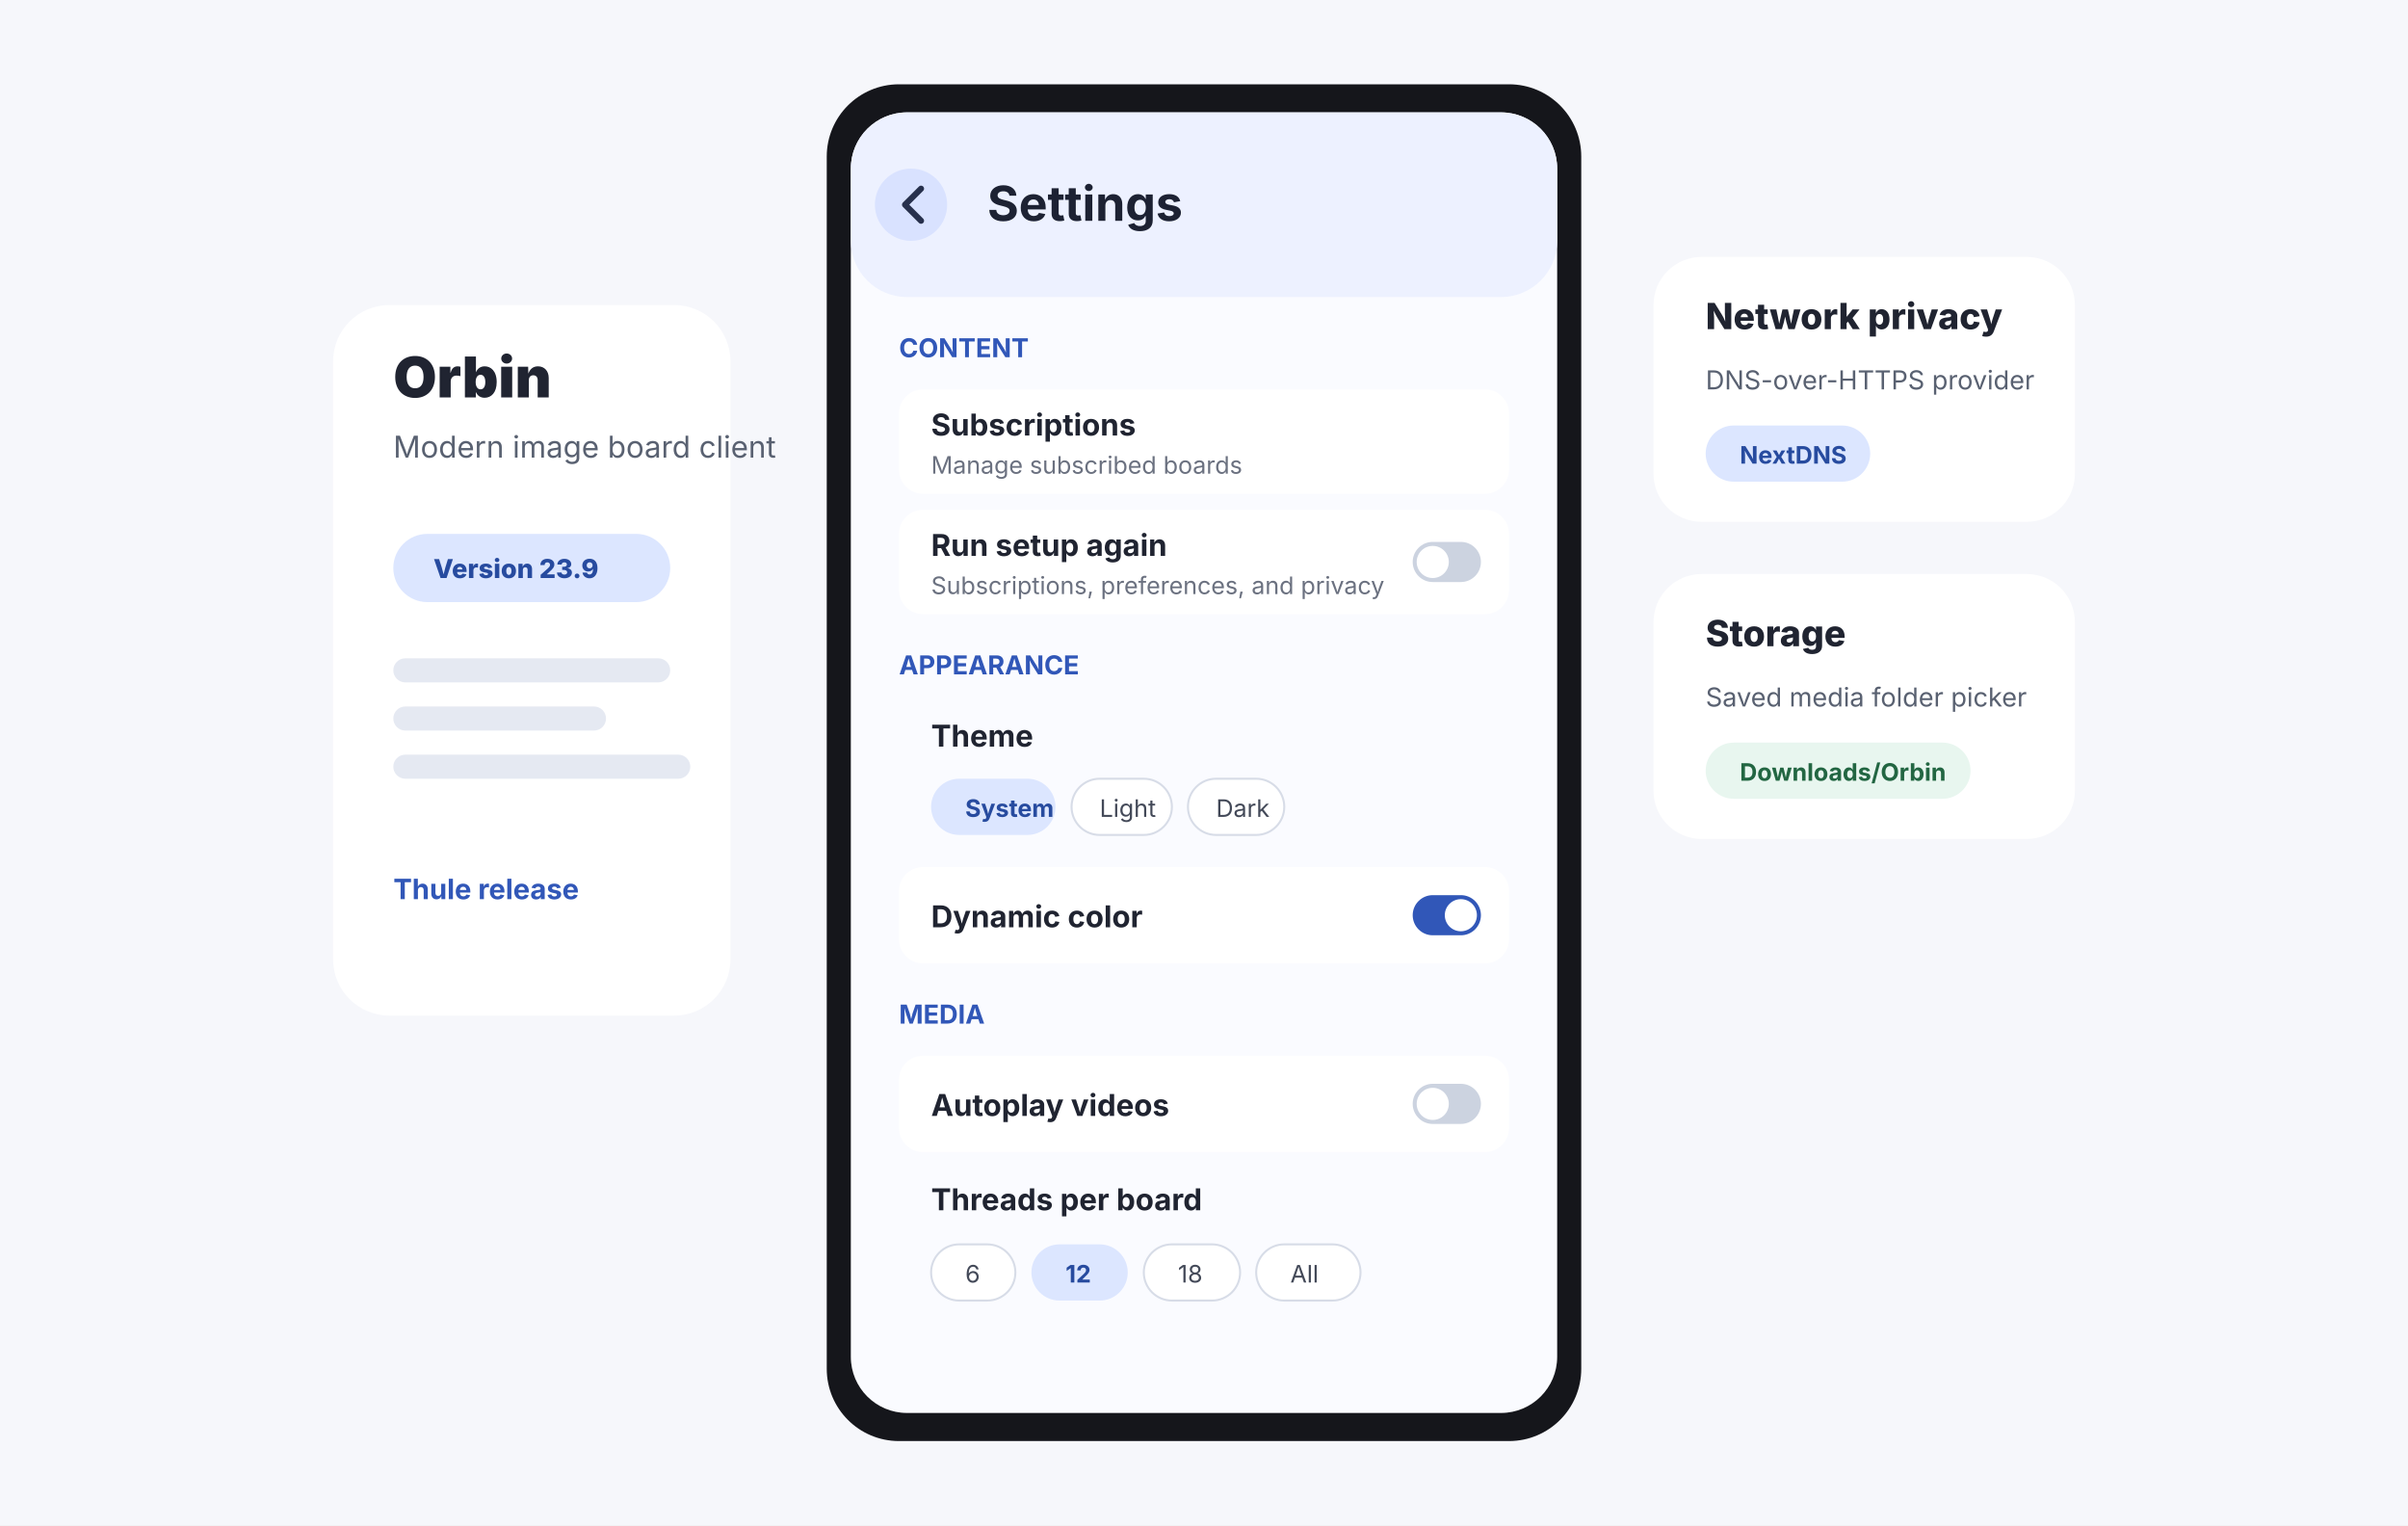
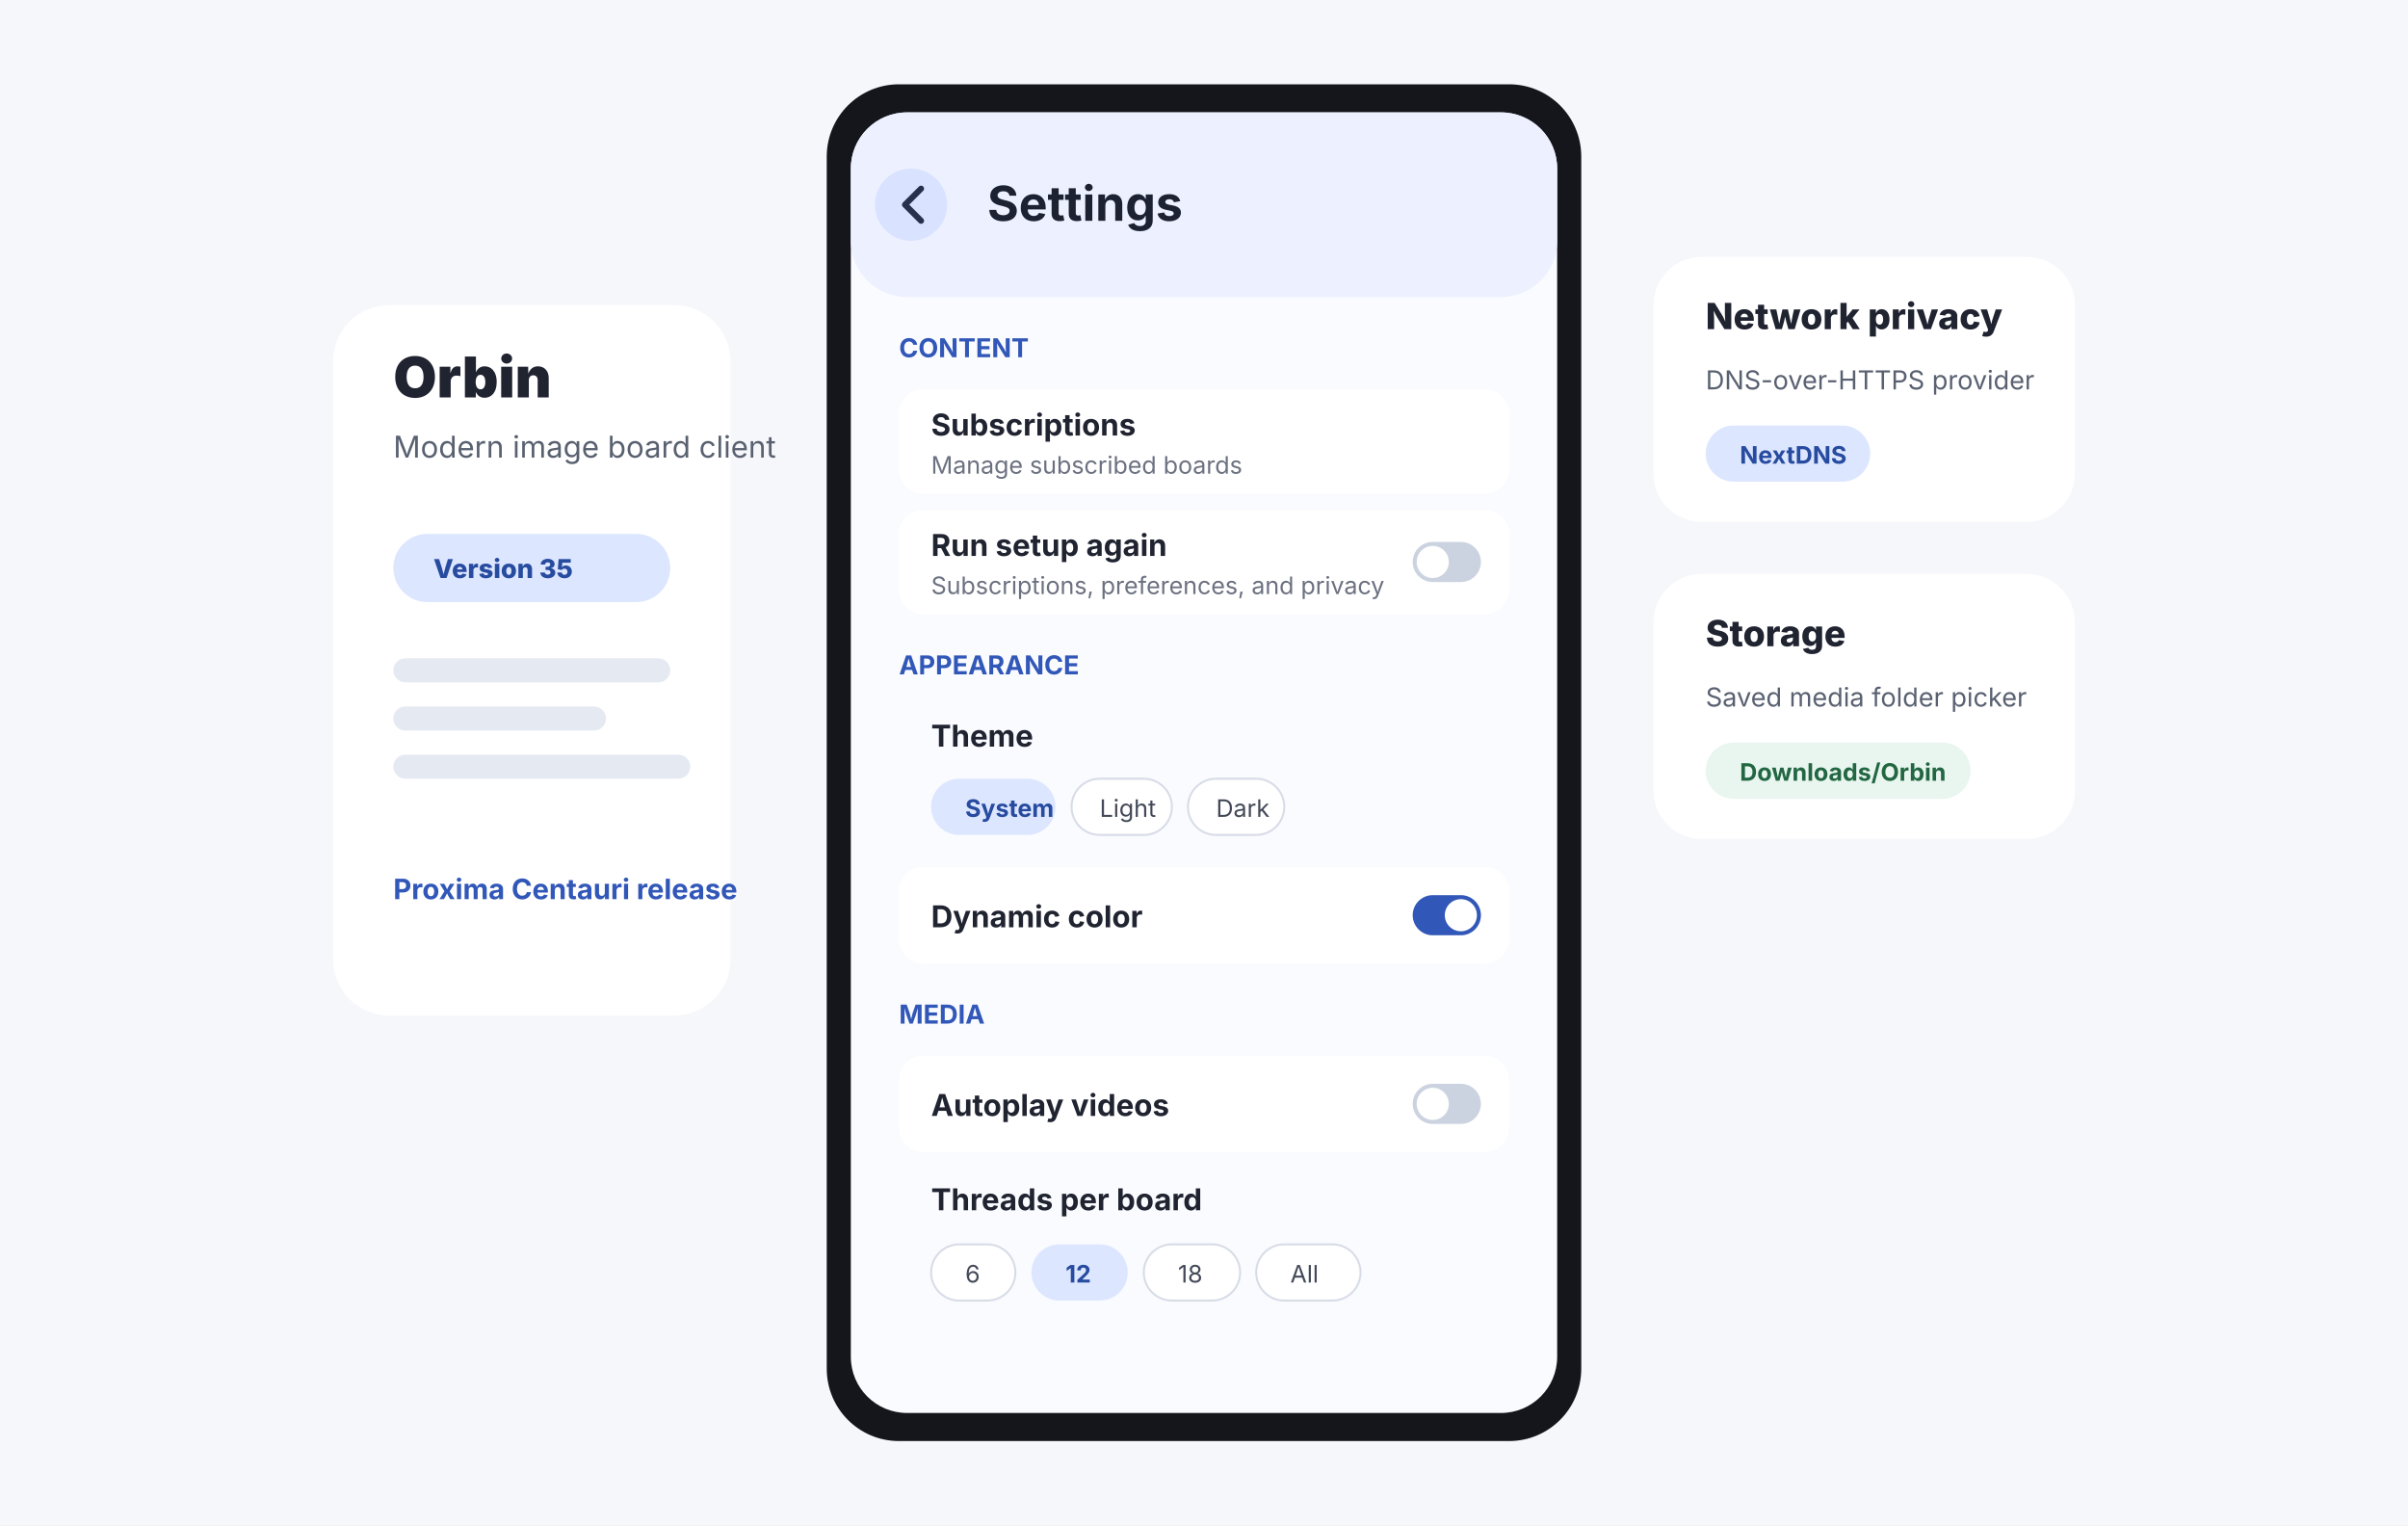
<svg xmlns="http://www.w3.org/2000/svg" width="1200" height="760" viewBox="0 0 1200 760" fill="none" role="img" aria-labelledby="title desc">
  <rect width="1200" height="760" fill="#F6F7FB" />
  <rect x="412" y="42" width="376" height="676" rx="36" fill="#15161B" />
  <rect x="424" y="56" width="352" height="648" rx="28" fill="#FAFBFF" />
  <rect x="424" y="56" width="352" height="92" rx="28" fill="#EDF1FF" />
  <circle cx="454" cy="102" r="18" fill="#D9E2FF" />
  <path d="M459 94L451 102L459 110" stroke="#27304D" stroke-width="3" stroke-linecap="round" stroke-linejoin="round" />
  <text x="492" y="110" font-family="Inter, Arial, sans-serif" font-size="24" font-weight="700" fill="#1D2233">Settings</text>
  <text x="448" y="178" font-family="Inter, Arial, sans-serif" font-size="13" font-weight="700" fill="#3157B8">CONTENT</text>
  <rect x="448" y="194" width="304" height="52" rx="12" fill="#FFFFFF" />
  <text x="464" y="217" font-family="Inter, Arial, sans-serif" font-size="15" font-weight="700" fill="#202431">Subscriptions</text>
  <text x="464" y="236" font-family="Inter, Arial, sans-serif" font-size="12" fill="#6B7180">Manage subscribed boards</text>
  <rect x="448" y="254" width="304" height="52" rx="12" fill="#FFFFFF" />
  <text x="464" y="277" font-family="Inter, Arial, sans-serif" font-size="15" font-weight="700" fill="#202431">Run setup again</text>
  <text x="464" y="296" font-family="Inter, Arial, sans-serif" font-size="12" fill="#6B7180">Subscriptions, preferences, and privacy</text>
  <rect x="704" y="270" width="34" height="20" rx="10" fill="#CCD3E0" />
  <circle cx="714" cy="280" r="8" fill="#FFFFFF" />
  <text x="448" y="336" font-family="Inter, Arial, sans-serif" font-size="13" font-weight="700" fill="#3157B8">APPEARANCE</text>
  <text x="464" y="372" font-family="Inter, Arial, sans-serif" font-size="15" font-weight="700" fill="#202431">Theme</text>
  <rect x="464" y="388" width="62" height="28" rx="14" fill="#DCE6FF" />
  <text x="481" y="407" font-family="Inter, Arial, sans-serif" font-size="12" font-weight="700" fill="#274B9F">System</text>
  <rect x="534" y="388" width="50" height="28" rx="14" fill="#FFFFFF" stroke="#D7DCE7" />
  <text x="548" y="407" font-family="Inter, Arial, sans-serif" font-size="12" fill="#434958">Light</text>
  <rect x="592" y="388" width="48" height="28" rx="14" fill="#FFFFFF" stroke="#D7DCE7" />
  <text x="606" y="407" font-family="Inter, Arial, sans-serif" font-size="12" fill="#434958">Dark</text>
  <rect x="448" y="432" width="304" height="48" rx="12" fill="#FFFFFF" />
  <text x="464" y="462" font-family="Inter, Arial, sans-serif" font-size="15" font-weight="700" fill="#202431">Dynamic color</text>
  <rect x="704" y="446" width="34" height="20" rx="10" fill="#3157B8" />
  <circle cx="728" cy="456" r="8" fill="#FFFFFF" />
  <text x="448" y="510" font-family="Inter, Arial, sans-serif" font-size="13" font-weight="700" fill="#3157B8">MEDIA</text>
  <rect x="448" y="526" width="304" height="48" rx="12" fill="#FFFFFF" />
  <text x="464" y="556" font-family="Inter, Arial, sans-serif" font-size="15" font-weight="700" fill="#202431">Autoplay videos</text>
  <rect x="704" y="540" width="34" height="20" rx="10" fill="#CCD3E0" />
  <circle cx="714" cy="550" r="8" fill="#FFFFFF" />
  <text x="464" y="603" font-family="Inter, Arial, sans-serif" font-size="15" font-weight="700" fill="#202431">Threads per board</text>
  <rect x="464" y="620" width="42" height="28" rx="14" fill="#FFFFFF" stroke="#D7DCE7" />
  <text x="481" y="639" font-family="Inter, Arial, sans-serif" font-size="12" fill="#434958">6</text>
  <rect x="514" y="620" width="48" height="28" rx="14" fill="#DCE6FF" />
  <text x="531" y="639" font-family="Inter, Arial, sans-serif" font-size="12" font-weight="700" fill="#274B9F">12</text>
  <rect x="570" y="620" width="48" height="28" rx="14" fill="#FFFFFF" stroke="#D7DCE7" />
  <text x="587" y="639" font-family="Inter, Arial, sans-serif" font-size="12" fill="#434958">18</text>
  <rect x="626" y="620" width="52" height="28" rx="14" fill="#FFFFFF" stroke="#D7DCE7" />
  <text x="643" y="639" font-family="Inter, Arial, sans-serif" font-size="12" fill="#434958">All</text>
  <rect x="824" y="128" width="210" height="132" rx="24" fill="#FFFFFF" />
  <text x="850" y="164" font-family="Inter, Arial, sans-serif" font-size="18" font-weight="800" fill="#202431">Network privacy</text>
  <text x="850" y="194" font-family="Inter, Arial, sans-serif" font-size="13" fill="#596171">DNS-over-HTTPS provider</text>
  <rect x="850" y="212" width="82" height="28" rx="14" fill="#DCE6FF" />
  <text x="867" y="231" font-family="Inter, Arial, sans-serif" font-size="12" font-weight="700" fill="#274B9F">NextDNS</text>
  <rect x="824" y="286" width="210" height="132" rx="24" fill="#FFFFFF" />
  <text x="850" y="322" font-family="Inter, Arial, sans-serif" font-size="18" font-weight="800" fill="#202431">Storage</text>
  <text x="850" y="352" font-family="Inter, Arial, sans-serif" font-size="13" fill="#596171">Saved media folder picker</text>
  <rect x="850" y="370" width="132" height="28" rx="14" fill="#E8F6EF" />
  <text x="867" y="389" font-family="Inter, Arial, sans-serif" font-size="12" font-weight="700" fill="#226642">Downloads/Orbin</text>
  <rect x="166" y="152" width="198" height="354" rx="28" fill="#FFFFFF" />
  <text x="196" y="198" font-family="Inter, Arial, sans-serif" font-size="28" font-weight="900" fill="#202431">Orbin</text>
  <text x="196" y="228" font-family="Inter, Arial, sans-serif" font-size="15" fill="#596171">Modern image board client</text>
  <rect x="196" y="266" width="138" height="34" rx="17" fill="#DCE6FF" />
-   <text x="216" y="288" font-family="Inter, Arial, sans-serif" font-size="13" font-weight="800" fill="#274B9F">Version 23.9</text>
+   <text x="216" y="288" font-family="Inter, Arial, sans-serif" font-size="13" font-weight="800" fill="#274B9F">Version 35</text>
  <rect x="196" y="328" width="138" height="12" rx="6" fill="#E5E9F2" />
  <rect x="196" y="352" width="106" height="12" rx="6" fill="#E5E9F2" />
  <rect x="196" y="376" width="148" height="12" rx="6" fill="#E5E9F2" />
-   <text x="196" y="448" font-family="Inter, Arial, sans-serif" font-size="14" font-weight="700" fill="#3157B8">Thule release</text>
+   <text x="196" y="448" font-family="Inter, Arial, sans-serif" font-size="14" font-weight="700" fill="#3157B8">Proxima Centauri release</text>
</svg>
